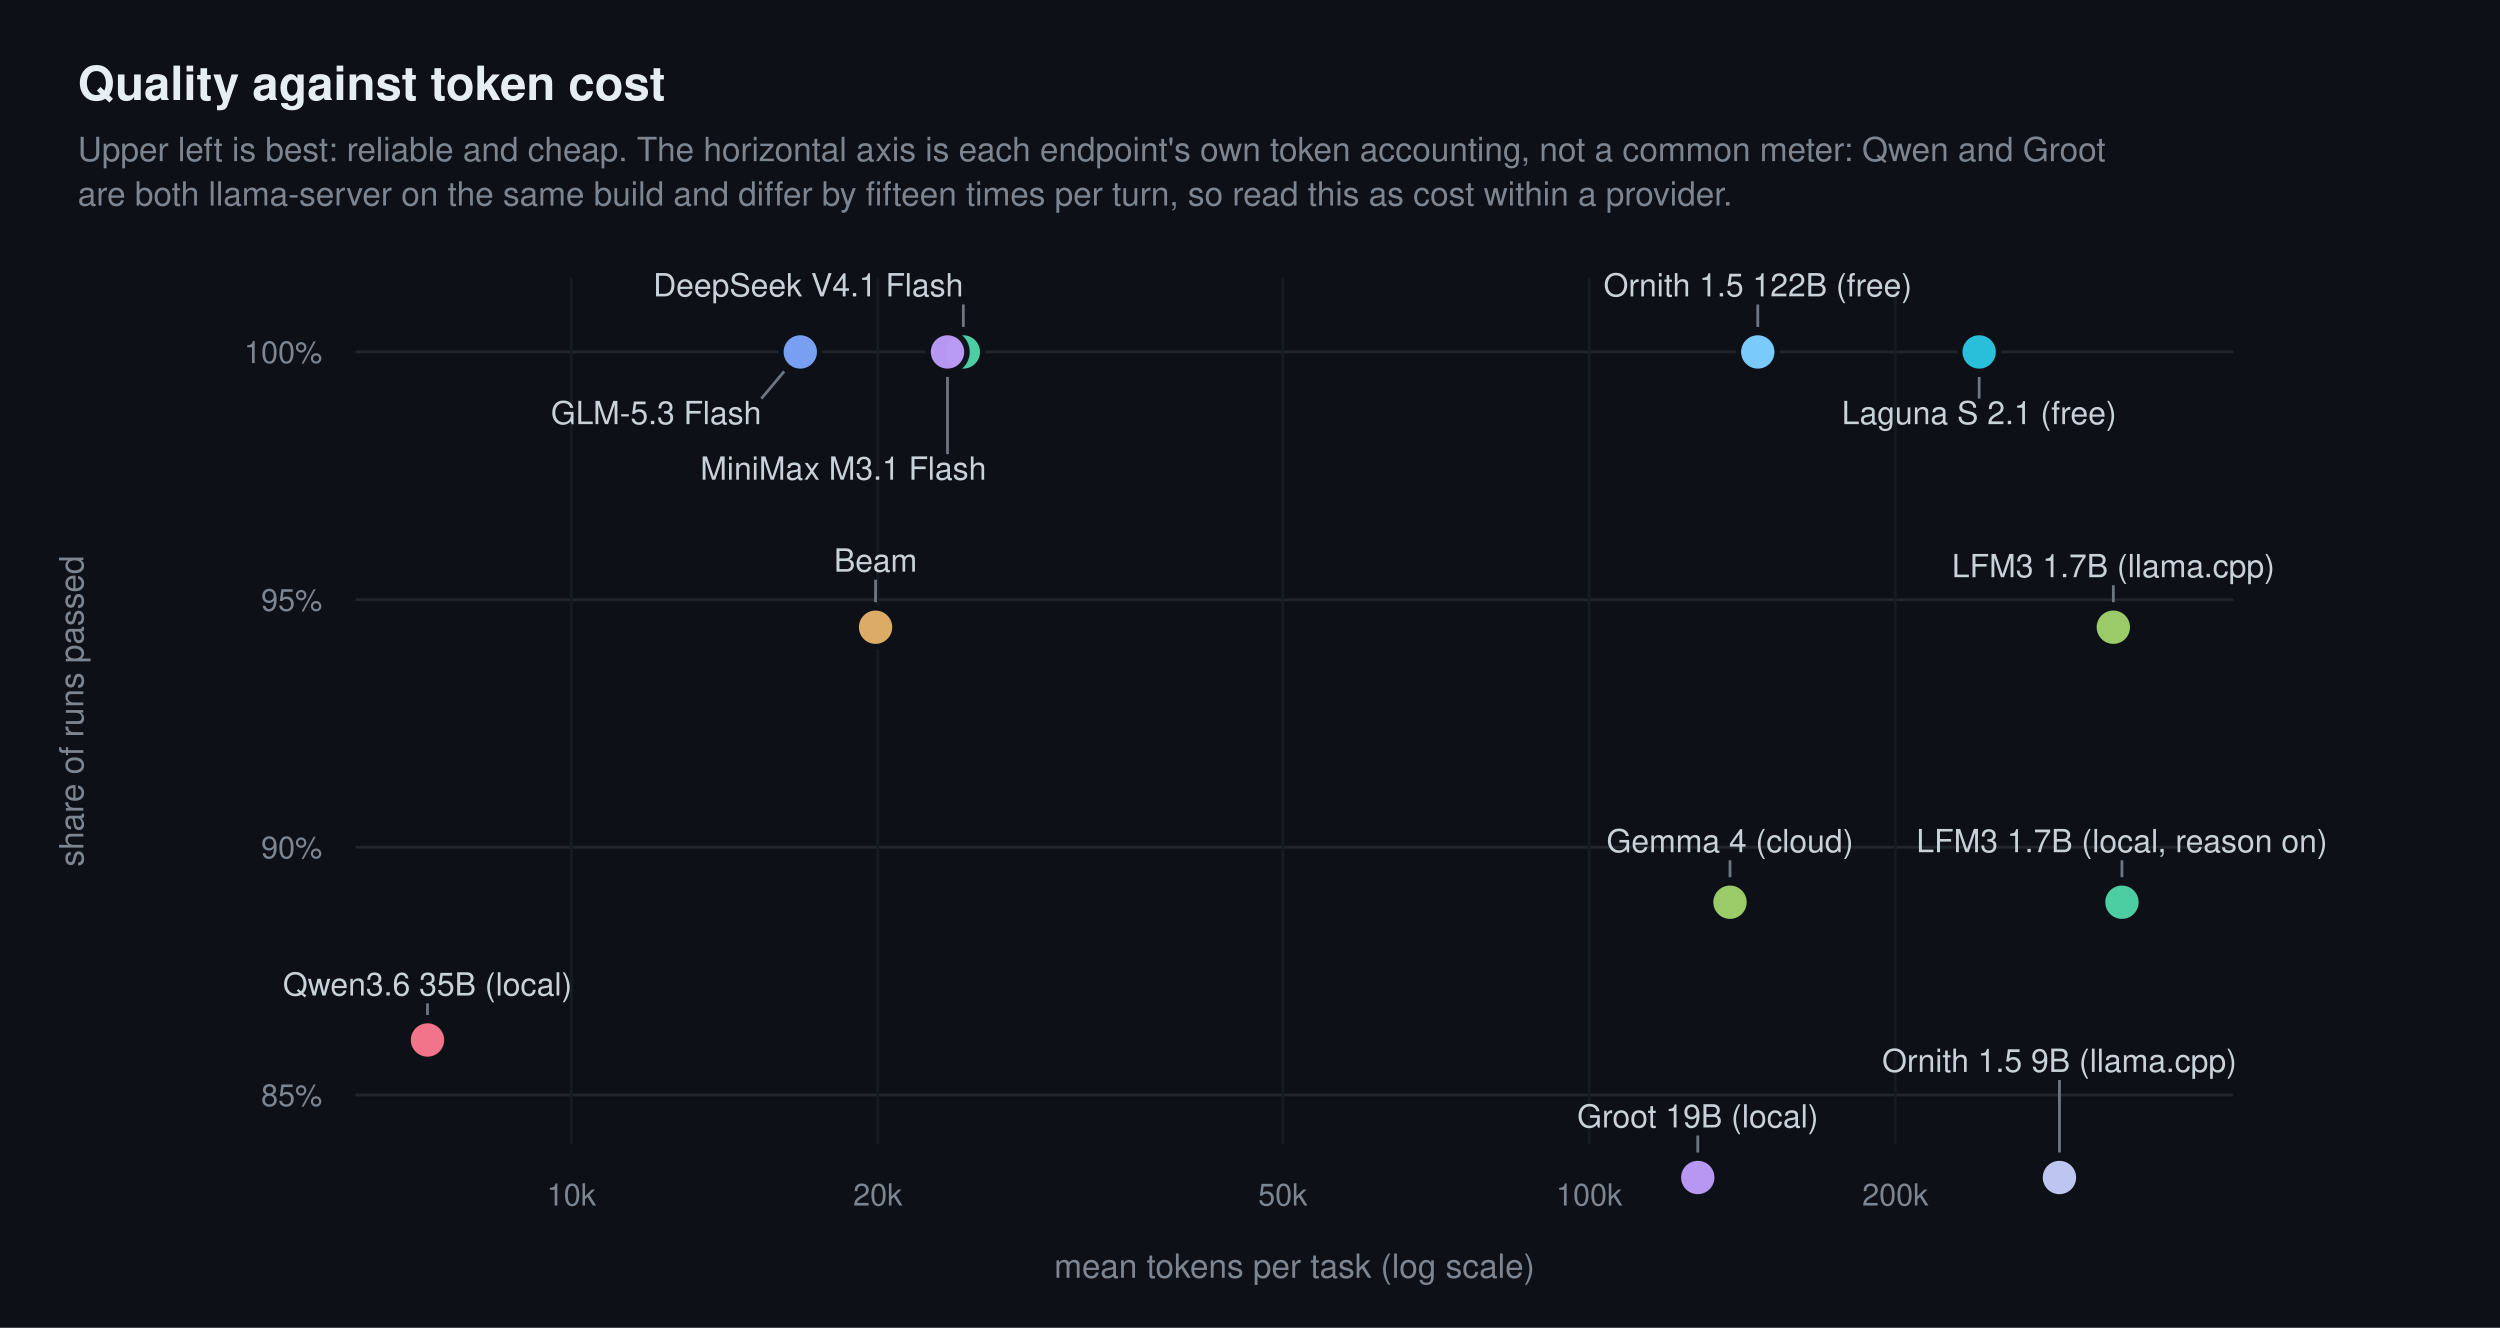
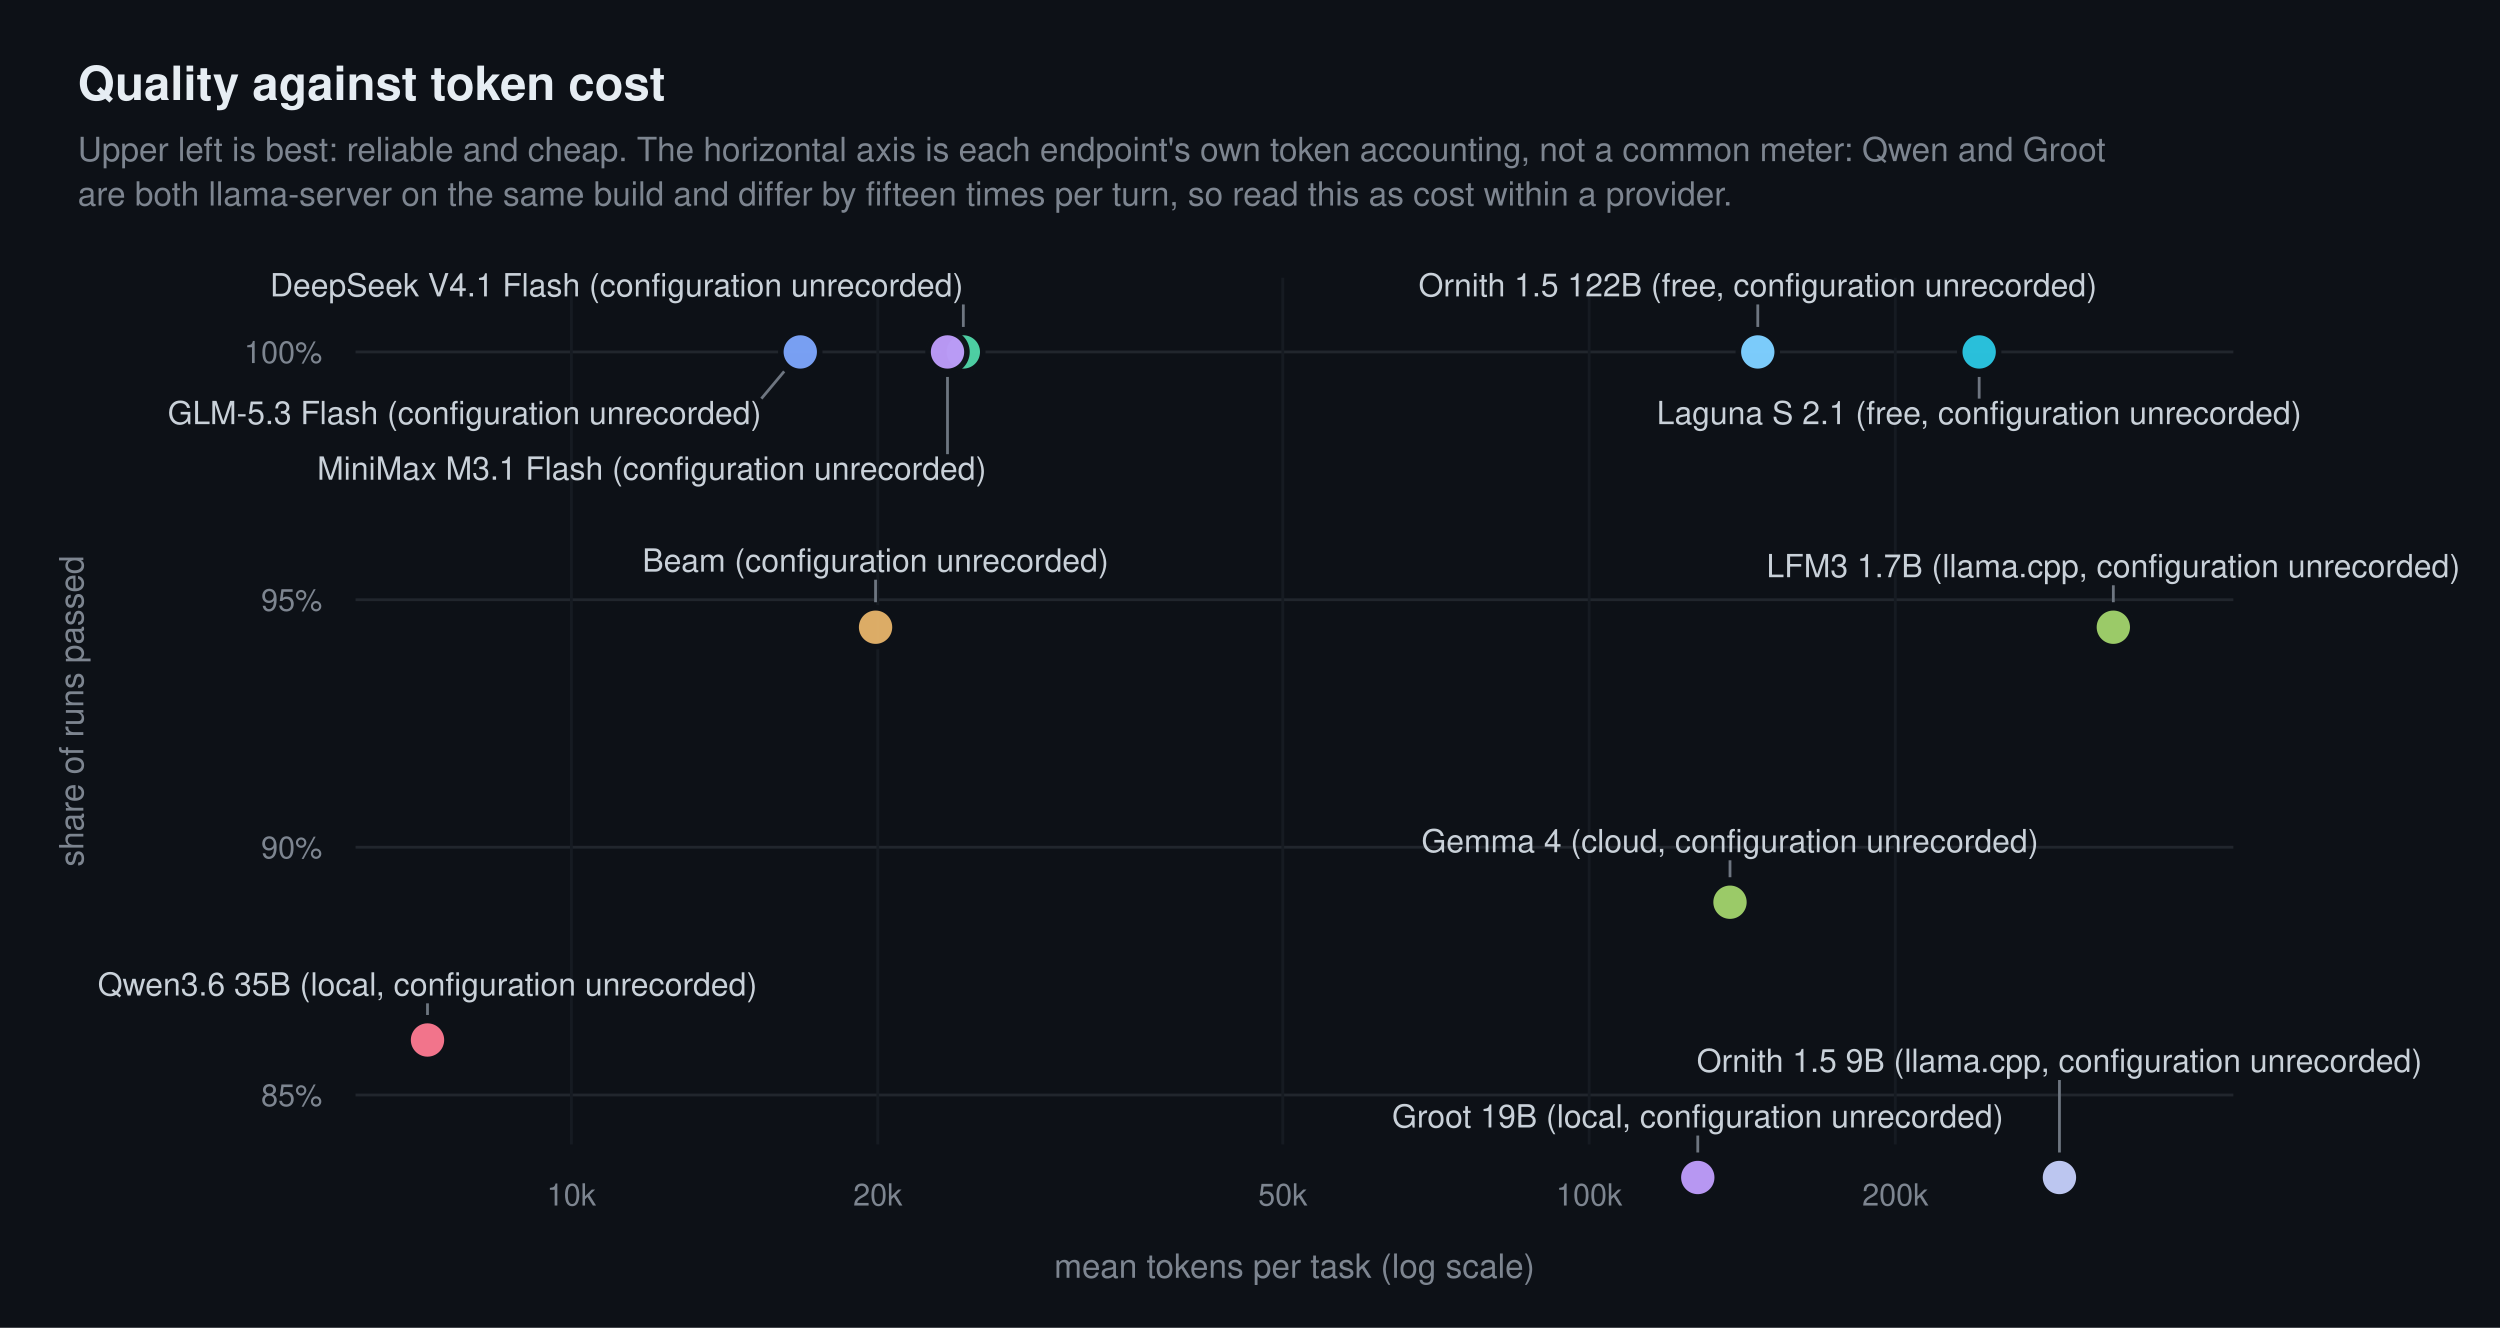
<svg xmlns="http://www.w3.org/2000/svg" width="900" height="478" viewBox="0 0 900 478" font-family="ui-sans-serif, -apple-system, Segoe UI, Helvetica, Arial, sans-serif">
  <rect width="100%" height="100%" fill="#0d1117" />
  <text x="28" y="36" fill="#e6edf3" font-size="17" font-weight="600">Quality against token cost</text>
  <text x="28" y="58" fill="#7d8590" font-size="12">Upper left is best: reliable and cheap. The horizontal axis is each endpoint's own token accounting, not a common meter: Qwen and Groot</text>
  <text x="28" y="74" fill="#7d8590" font-size="12">are both llama-server on the same build and differ by fifteen times per turn, so read this as cost within a provider.</text>
  <line x1="128" y1="394.2" x2="804" y2="394.2" stroke="#21262d" stroke-width="1" />
  <text x="116" y="398.2" fill="#7d8590" font-size="11" text-anchor="end">85%</text>
  <line x1="128" y1="305.0" x2="804" y2="305.0" stroke="#21262d" stroke-width="1" />
  <text x="116" y="309.0" fill="#7d8590" font-size="11" text-anchor="end">90%</text>
  <line x1="128" y1="215.9" x2="804" y2="215.9" stroke="#21262d" stroke-width="1" />
  <text x="116" y="219.9" fill="#7d8590" font-size="11" text-anchor="end">95%</text>
  <line x1="128" y1="126.7" x2="804" y2="126.7" stroke="#21262d" stroke-width="1" />
  <text x="116" y="130.7" fill="#7d8590" font-size="11" text-anchor="end">100%</text>
  <line x1="205.7" y1="100" x2="205.7" y2="412" stroke="#161b22" stroke-width="1" />
  <text x="205.7" y="434" fill="#7d8590" font-size="11" text-anchor="middle">10k</text>
  <line x1="316.0" y1="100" x2="316.0" y2="412" stroke="#161b22" stroke-width="1" />
  <text x="316.0" y="434" fill="#7d8590" font-size="11" text-anchor="middle">20k</text>
  <line x1="461.8" y1="100" x2="461.8" y2="412" stroke="#161b22" stroke-width="1" />
  <text x="461.8" y="434" fill="#7d8590" font-size="11" text-anchor="middle">50k</text>
  <line x1="572.1" y1="100" x2="572.1" y2="412" stroke="#161b22" stroke-width="1" />
  <text x="572.1" y="434" fill="#7d8590" font-size="11" text-anchor="middle">100k</text>
  <line x1="682.3" y1="100" x2="682.3" y2="412" stroke="#161b22" stroke-width="1" />
  <text x="682.3" y="434" fill="#7d8590" font-size="11" text-anchor="middle">200k</text>
  <text x="466" y="460" fill="#7d8590" font-size="12" text-anchor="middle">mean tokens per task (log scale)</text>
  <text x="30" y="256" fill="#7d8590" font-size="12" text-anchor="middle" transform="rotate(-90 30 256)">share of runs passed</text>
  <circle cx="346.8" cy="126.7" r="7" fill="#4fd1a5" stroke="#0d1117" stroke-width="2" opacity="0.98" />
  <circle cx="288.1" cy="126.7" r="7" fill="#7aa2f7" stroke="#0d1117" stroke-width="2" opacity="0.98" />
  <circle cx="341.1" cy="126.7" r="7" fill="#bb9af7" stroke="#0d1117" stroke-width="2" opacity="0.98" />
  <circle cx="632.8" cy="126.7" r="7" fill="#7dcfff" stroke="#0d1117" stroke-width="2" opacity="0.98" />
  <circle cx="712.5" cy="126.7" r="7" fill="#2ac3de" stroke="#0d1117" stroke-width="2" opacity="0.98" />
  <circle cx="315.2" cy="225.8" r="7" fill="#e0af68" stroke="#0d1117" stroke-width="2" opacity="0.98" />
  <circle cx="622.8" cy="324.8" r="7" fill="#9ece6a" stroke="#0d1117" stroke-width="2" opacity="0.98" />
  <circle cx="153.9" cy="374.4" r="7" fill="#f7768e" stroke="#0d1117" stroke-width="2" opacity="0.98" />
  <circle cx="791.8" cy="805.9" r="7" fill="#ff9e64" stroke="#0d1117" stroke-width="2" opacity="0.98" />
-   <circle cx="763.9" cy="324.8" r="7" fill="#4fd1a5" stroke="#0d1117" stroke-width="2" opacity="0.98" />
  <circle cx="760.8" cy="225.8" r="7" fill="#9ece6a" stroke="#0d1117" stroke-width="2" opacity="0.98" />
  <circle cx="741.4" cy="423.9" r="7" fill="#c0caf5" stroke="#0d1117" stroke-width="2" opacity="0.98" />
  <circle cx="649.1" cy="869.6" r="7" fill="#e0af68" stroke="#0d1117" stroke-width="2" opacity="0.98" />
  <circle cx="611.2" cy="423.9" r="7" fill="#bb9af7" stroke="#0d1117" stroke-width="2" opacity="0.98" />
  <line x1="346.8" y1="117.7" x2="346.8" y2="109.6" stroke="#6e7681" stroke-width="1" />
-   <text x="346.8" y="106.7" fill="#c9d1d9" font-size="11.5" text-anchor="end">DeepSeek V4.1 Flash</text>
+   <text x="346.8" y="106.7" fill="#c9d1d9" font-size="11.5" text-anchor="end">DeepSeek V4.1 Flash (configuration unrecorded)</text>
  <line x1="632.8" y1="117.7" x2="632.8" y2="109.6" stroke="#6e7681" stroke-width="1" />
-   <text x="632.8" y="106.7" fill="#c9d1d9" font-size="11.5" text-anchor="middle">Ornith 1.5 122B (free)</text>
+   <text x="632.8" y="106.7" fill="#c9d1d9" font-size="11.5" text-anchor="middle">Ornith 1.5 122B (free, configuration unrecorded)</text>
  <line x1="712.5" y1="135.7" x2="712.5" y2="143.5" stroke="#6e7681" stroke-width="1" />
-   <text x="712.5" y="152.7" fill="#c9d1d9" font-size="11.5" text-anchor="middle">Laguna S 2.1 (free)</text>
+   <text x="712.5" y="152.7" fill="#c9d1d9" font-size="11.5" text-anchor="middle">Laguna S 2.1 (free, configuration unrecorded)</text>
  <line x1="282.3" y1="133.7" x2="274.1" y2="143.5" stroke="#6e7681" stroke-width="1" />
-   <text x="274.1" y="152.7" fill="#c9d1d9" font-size="11.5" text-anchor="end">GLM-5.3 Flash</text>
+   <text x="274.1" y="152.7" fill="#c9d1d9" font-size="11.5" text-anchor="end">GLM-5.3 Flash (configuration unrecorded)</text>
  <line x1="341.1" y1="135.7" x2="341.1" y2="163.5" stroke="#6e7681" stroke-width="1" />
-   <text x="355.1" y="172.7" fill="#c9d1d9" font-size="11.5" text-anchor="end">MiniMax M3.1 Flash</text>
+   <text x="355.1" y="172.7" fill="#c9d1d9" font-size="11.5" text-anchor="end">MiniMax M3.1 Flash (configuration unrecorded)</text>
  <line x1="315.2" y1="216.8" x2="315.2" y2="208.7" stroke="#6e7681" stroke-width="1" />
-   <text x="315.2" y="205.8" fill="#c9d1d9" font-size="11.5" text-anchor="middle">Beam</text>
+   <text x="315.2" y="205.8" fill="#c9d1d9" font-size="11.5" text-anchor="middle">Beam (configuration unrecorded)</text>
  <line x1="760.8" y1="216.8" x2="760.8" y2="210.7" stroke="#6e7681" stroke-width="1" />
-   <text x="760.8" y="207.8" fill="#c9d1d9" font-size="11.5" text-anchor="middle">LFM3 1.7B (llama.cpp)</text>
+   <text x="760.8" y="207.8" fill="#c9d1d9" font-size="11.5" text-anchor="middle">LFM3 1.7B (llama.cpp, configuration unrecorded)</text>
  <line x1="622.8" y1="315.8" x2="622.8" y2="309.7" stroke="#6e7681" stroke-width="1" />
-   <text x="622.8" y="306.8" fill="#c9d1d9" font-size="11.5" text-anchor="middle">Gemma 4 (cloud)</text>
-   <line x1="763.9" y1="315.8" x2="763.9" y2="309.7" stroke="#6e7681" stroke-width="1" />
-   <text x="763.9" y="306.8" fill="#c9d1d9" font-size="11.5" text-anchor="middle">LFM3 1.7B (local, reason on)</text>
+   <text x="622.8" y="306.8" fill="#c9d1d9" font-size="11.5" text-anchor="middle">Gemma 4 (cloud, configuration unrecorded)</text>
  <line x1="153.9" y1="365.4" x2="153.9" y2="361.2" stroke="#6e7681" stroke-width="1" />
-   <text x="153.9" y="358.4" fill="#c9d1d9" font-size="11.5" text-anchor="middle">Qwen3.6 35B (local)</text>
+   <text x="153.9" y="358.4" fill="#c9d1d9" font-size="11.5" text-anchor="middle">Qwen3.6 35B (local, configuration unrecorded)</text>
  <line x1="611.2" y1="414.9" x2="611.2" y2="408.8" stroke="#6e7681" stroke-width="1" />
-   <text x="611.2" y="405.9" fill="#c9d1d9" font-size="11.5" text-anchor="middle">Groot 19B (local)</text>
+   <text x="611.2" y="405.9" fill="#c9d1d9" font-size="11.5" text-anchor="middle">Groot 19B (local, configuration unrecorded)</text>
  <line x1="741.4" y1="414.9" x2="741.4" y2="388.8" stroke="#6e7681" stroke-width="1" />
-   <text x="741.4" y="385.9" fill="#c9d1d9" font-size="11.5" text-anchor="middle">Ornith 1.5 9B (llama.cpp)</text>
+   <text x="741.4" y="385.9" fill="#c9d1d9" font-size="11.5" text-anchor="middle">Ornith 1.5 9B (llama.cpp, configuration unrecorded)</text>
  <line x1="791.8" y1="814.9" x2="791.8" y2="824.7" stroke="#6e7681" stroke-width="1" />
-   <text x="791.8" y="833.9" fill="#c9d1d9" font-size="11.5" text-anchor="middle">Nemotron 3.5 Lightning 30B (local)</text>
+   <text x="791.8" y="833.9" fill="#c9d1d9" font-size="11.5" text-anchor="middle">Nemotron 3.5 Lightning 30B (local, configuration unrecorded)</text>
  <line x1="649.1" y1="860.6" x2="649.1" y2="854.5" stroke="#6e7681" stroke-width="1" />
-   <text x="649.1" y="851.6" fill="#c9d1d9" font-size="11.5" text-anchor="middle">Bonsai 2 9B (ternary Q2_0)</text>
+   <text x="649.1" y="851.6" fill="#c9d1d9" font-size="11.5" text-anchor="middle">Bonsai 2 9B (ternary Q2_0, configuration unrecorded)</text>
</svg>
